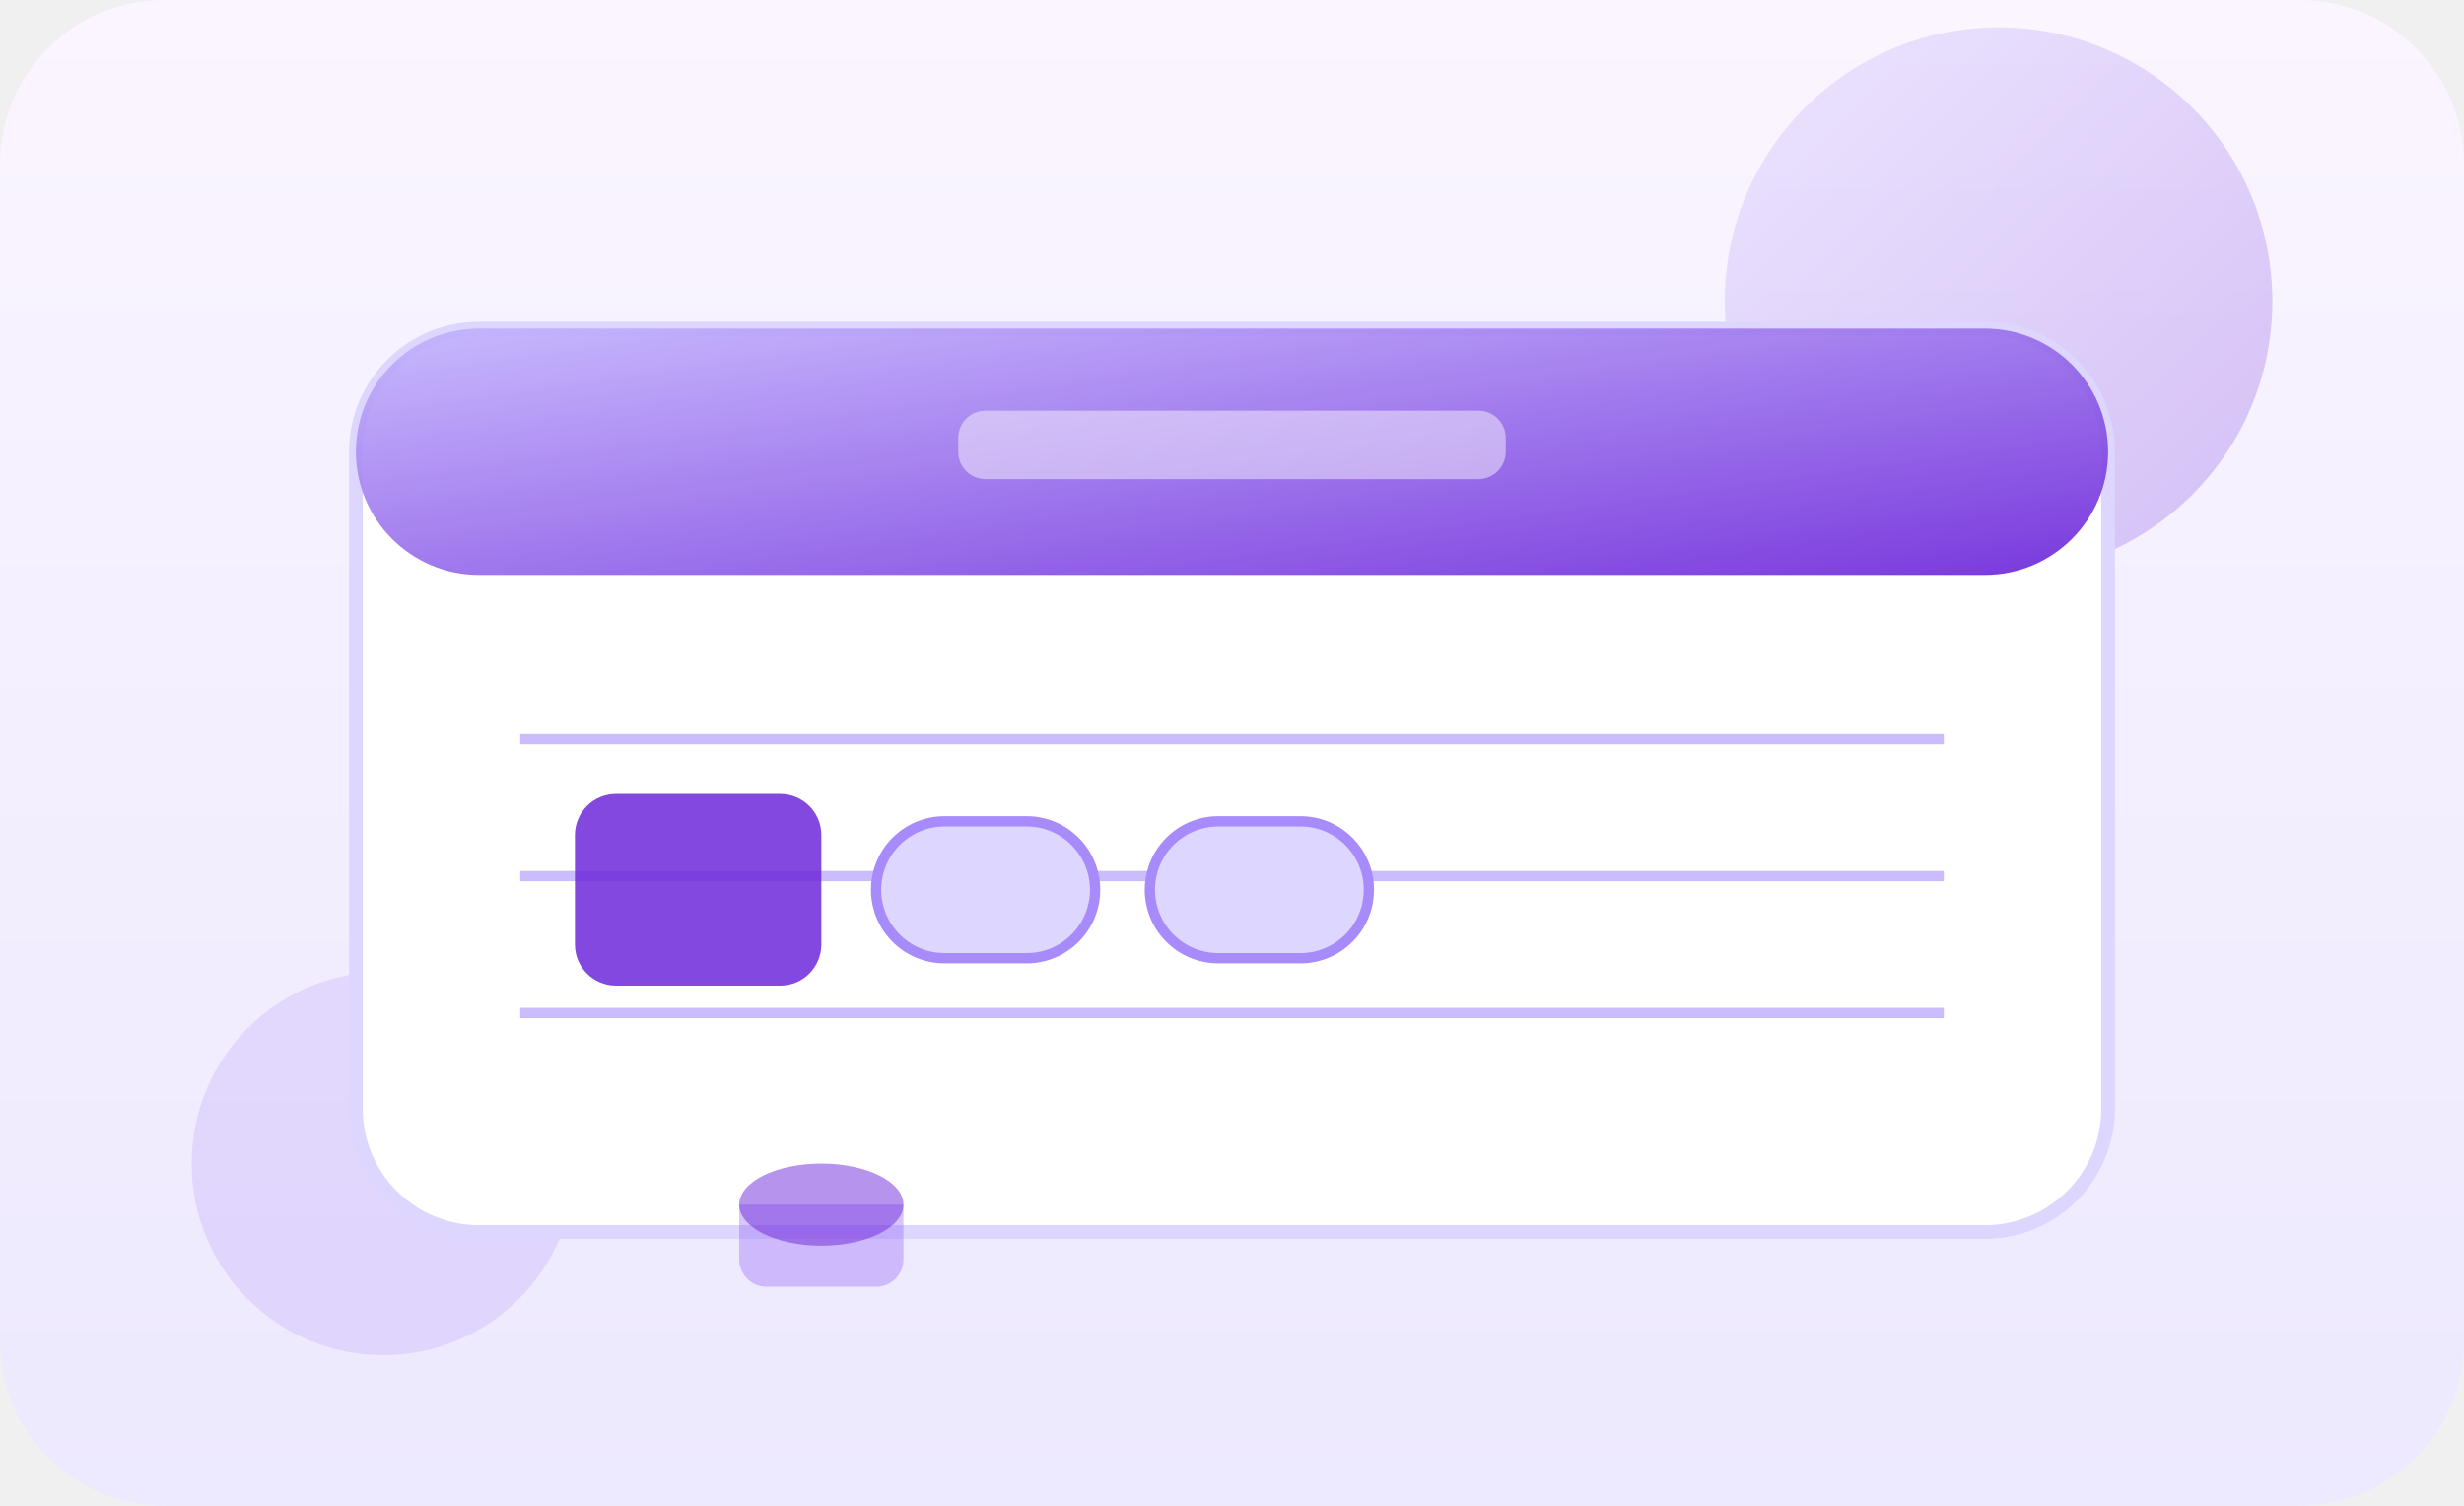
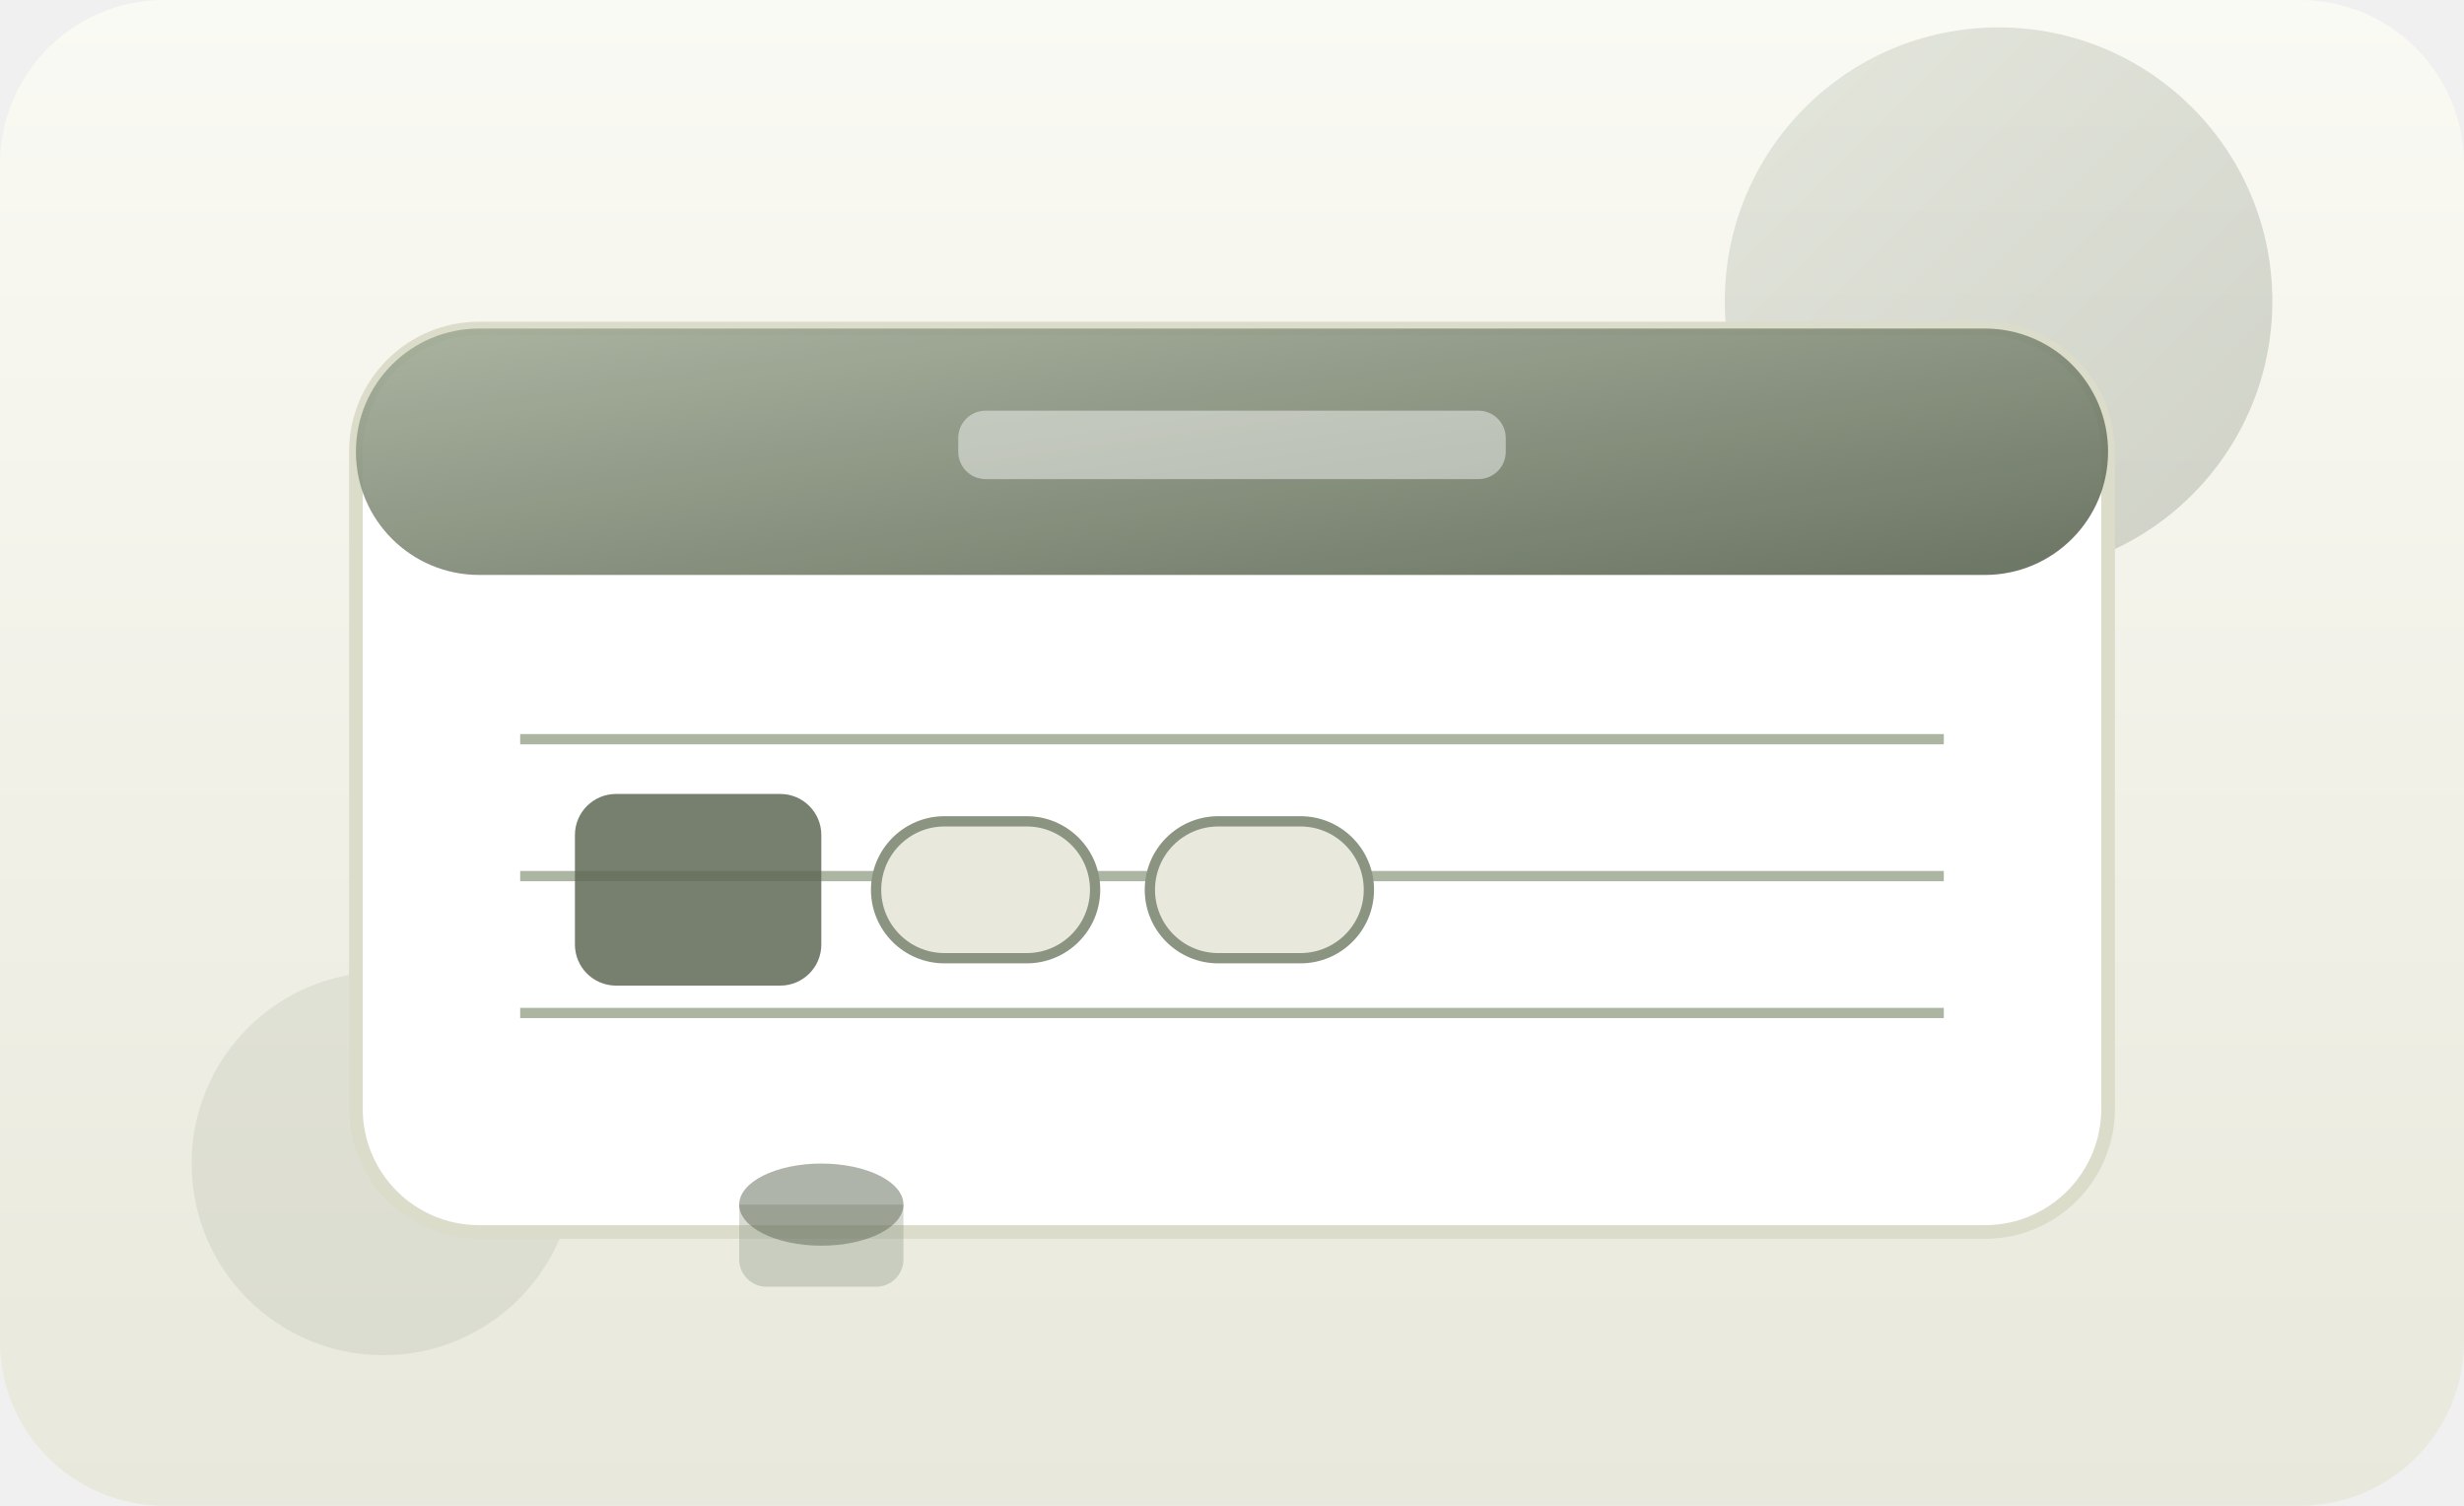
<svg xmlns="http://www.w3.org/2000/svg" viewBox="0 0 360 220" fill="none" aria-hidden="true">
  <defs>
    <linearGradient id="sg" x1="0" y1="0" x2="1" y2="1">
-       <stop offset="0%" stop-color="#c4b5fd" />
-       <stop offset="100%" stop-color="#6d28d9" />
+       <stop offset="0%" stop-color="#a3ad98" />
+       <stop offset="100%" stop-color="#5f6956" />
    </linearGradient>
    <linearGradient id="sb" x1="0" y1="0" x2="0" y2="1">
-       <stop offset="0%" stop-color="#faf5ff" />
-       <stop offset="100%" stop-color="#ede9fe" />
+       <stop offset="0%" stop-color="#fafaf4" />
+       <stop offset="100%" stop-color="#e8e8dc" />
    </linearGradient>
  </defs>
  <rect width="360" height="220" rx="24" fill="url(#sb)" />
  <circle cx="292" cy="44" r="40" fill="url(#sg)" opacity="0.25" />
-   <circle cx="56" cy="170" r="28" fill="#8b5cf6" opacity="0.15" />
-   <rect x="52" y="48" width="256" height="132" rx="18" fill="#fff" stroke="#ddd6fe" stroke-width="2" />
+   <circle cx="56" cy="170" r="28" fill="#8a9480" opacity="0.15" />
+   <rect x="52" y="48" width="256" height="132" rx="18" fill="#fff" stroke="#dcdccb" stroke-width="2" />
  <rect x="52" y="48" width="256" height="36" rx="18" fill="url(#sg)" opacity="0.92" />
  <rect x="140" y="60" width="80" height="10" rx="4" fill="#fff" opacity="0.45" />
-   <g stroke="#c4b5fd" stroke-width="1.5" opacity="0.9">
+   <g stroke="#a3ad98" stroke-width="1.5" opacity="0.9">
    <line x1="76" y1="108" x2="284" y2="108" />
    <line x1="76" y1="128" x2="284" y2="128" />
    <line x1="76" y1="148" x2="284" y2="148" />
  </g>
-   <rect x="84" y="116" width="36" height="28" rx="6" fill="#6d28d9" opacity="0.85" />
-   <rect x="128" y="120" width="32" height="20" rx="10" fill="#ddd6fe" stroke="#a78bfa" stroke-width="1.5" />
-   <rect x="168" y="120" width="32" height="20" rx="10" fill="#ddd6fe" stroke="#a78bfa" stroke-width="1.5" />
-   <path d="M108 176h24v8a4 4 0 0 1-4 4h-16a4 4 0 0 1-4-4v-8z" fill="#8b5cf6" opacity="0.35" />
-   <ellipse cx="120" cy="176" rx="12" ry="6" fill="#6d28d9" opacity="0.5" />
+   <rect x="84" y="116" width="36" height="28" rx="6" fill="#5f6956" opacity="0.85" />
+   <rect x="128" y="120" width="32" height="20" rx="10" fill="#e8e8dc" stroke="#8a9480" stroke-width="1.5" />
+   <rect x="168" y="120" width="32" height="20" rx="10" fill="#e8e8dc" stroke="#8a9480" stroke-width="1.5" />
+   <path d="M108 176h24v8a4 4 0 0 1-4 4h-16a4 4 0 0 1-4-4v-8z" fill="#8a9480" opacity="0.35" />
+   <ellipse cx="120" cy="176" rx="12" ry="6" fill="#5f6956" opacity="0.5" />
</svg>
